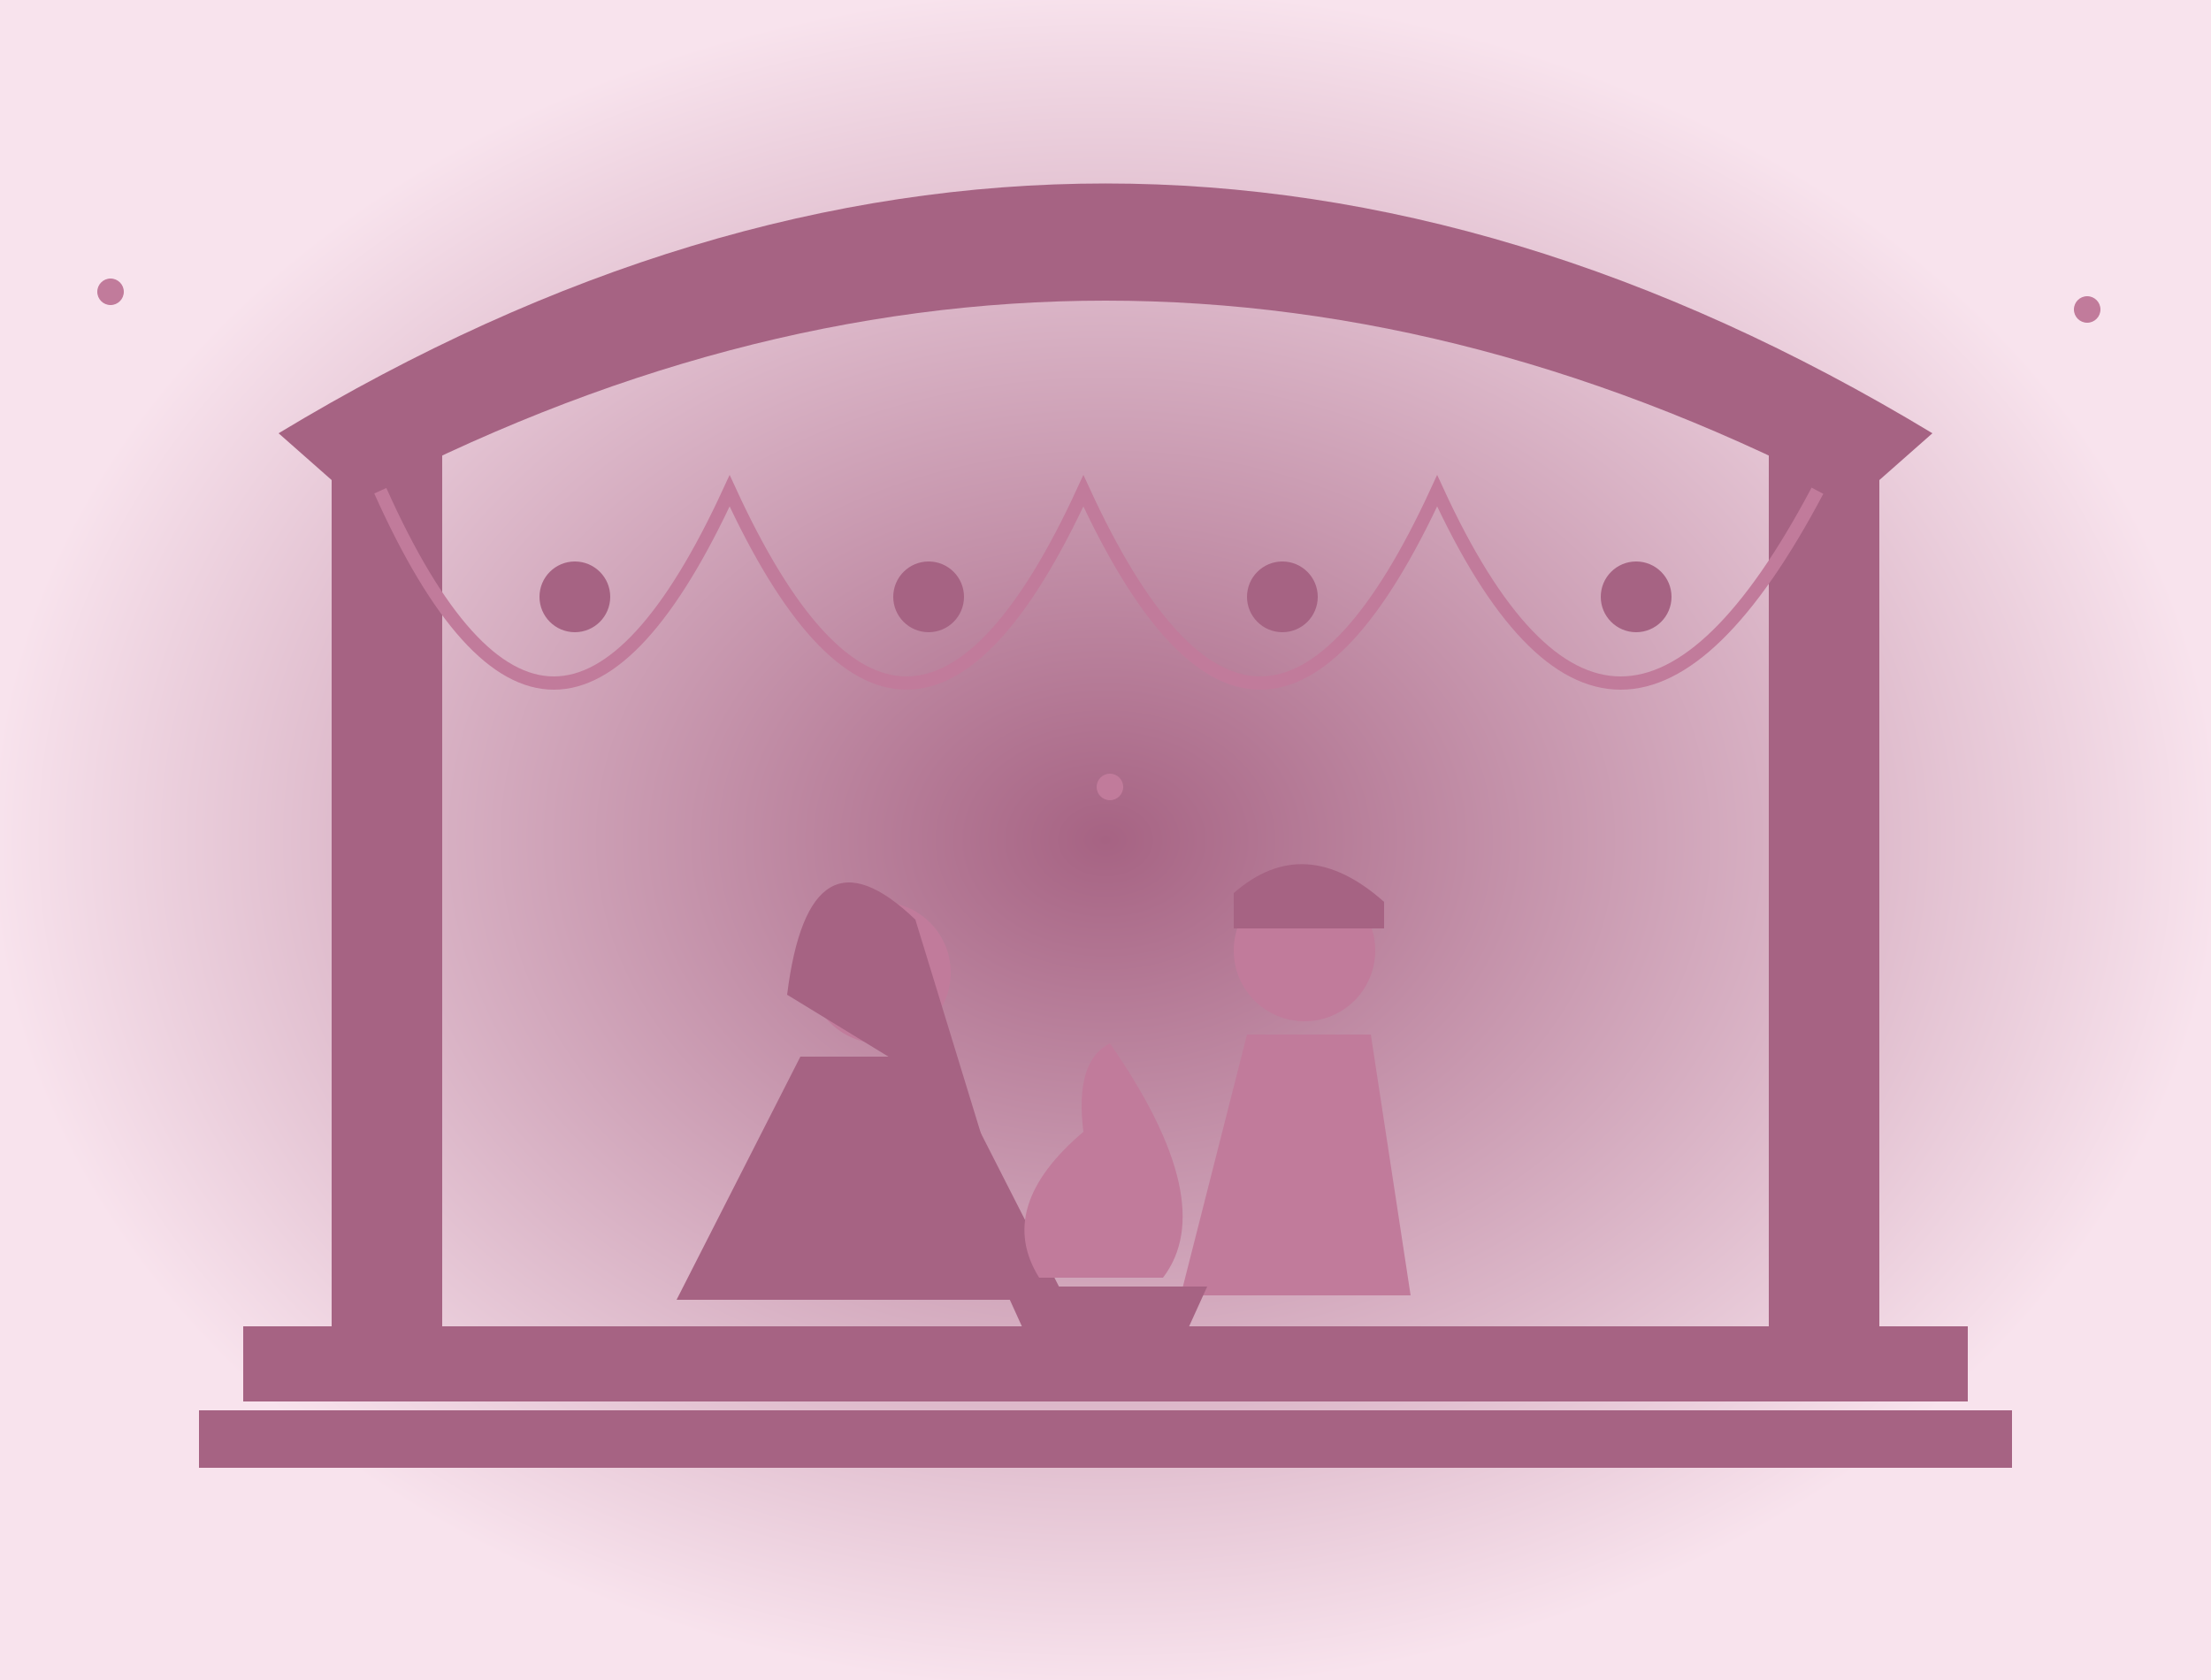
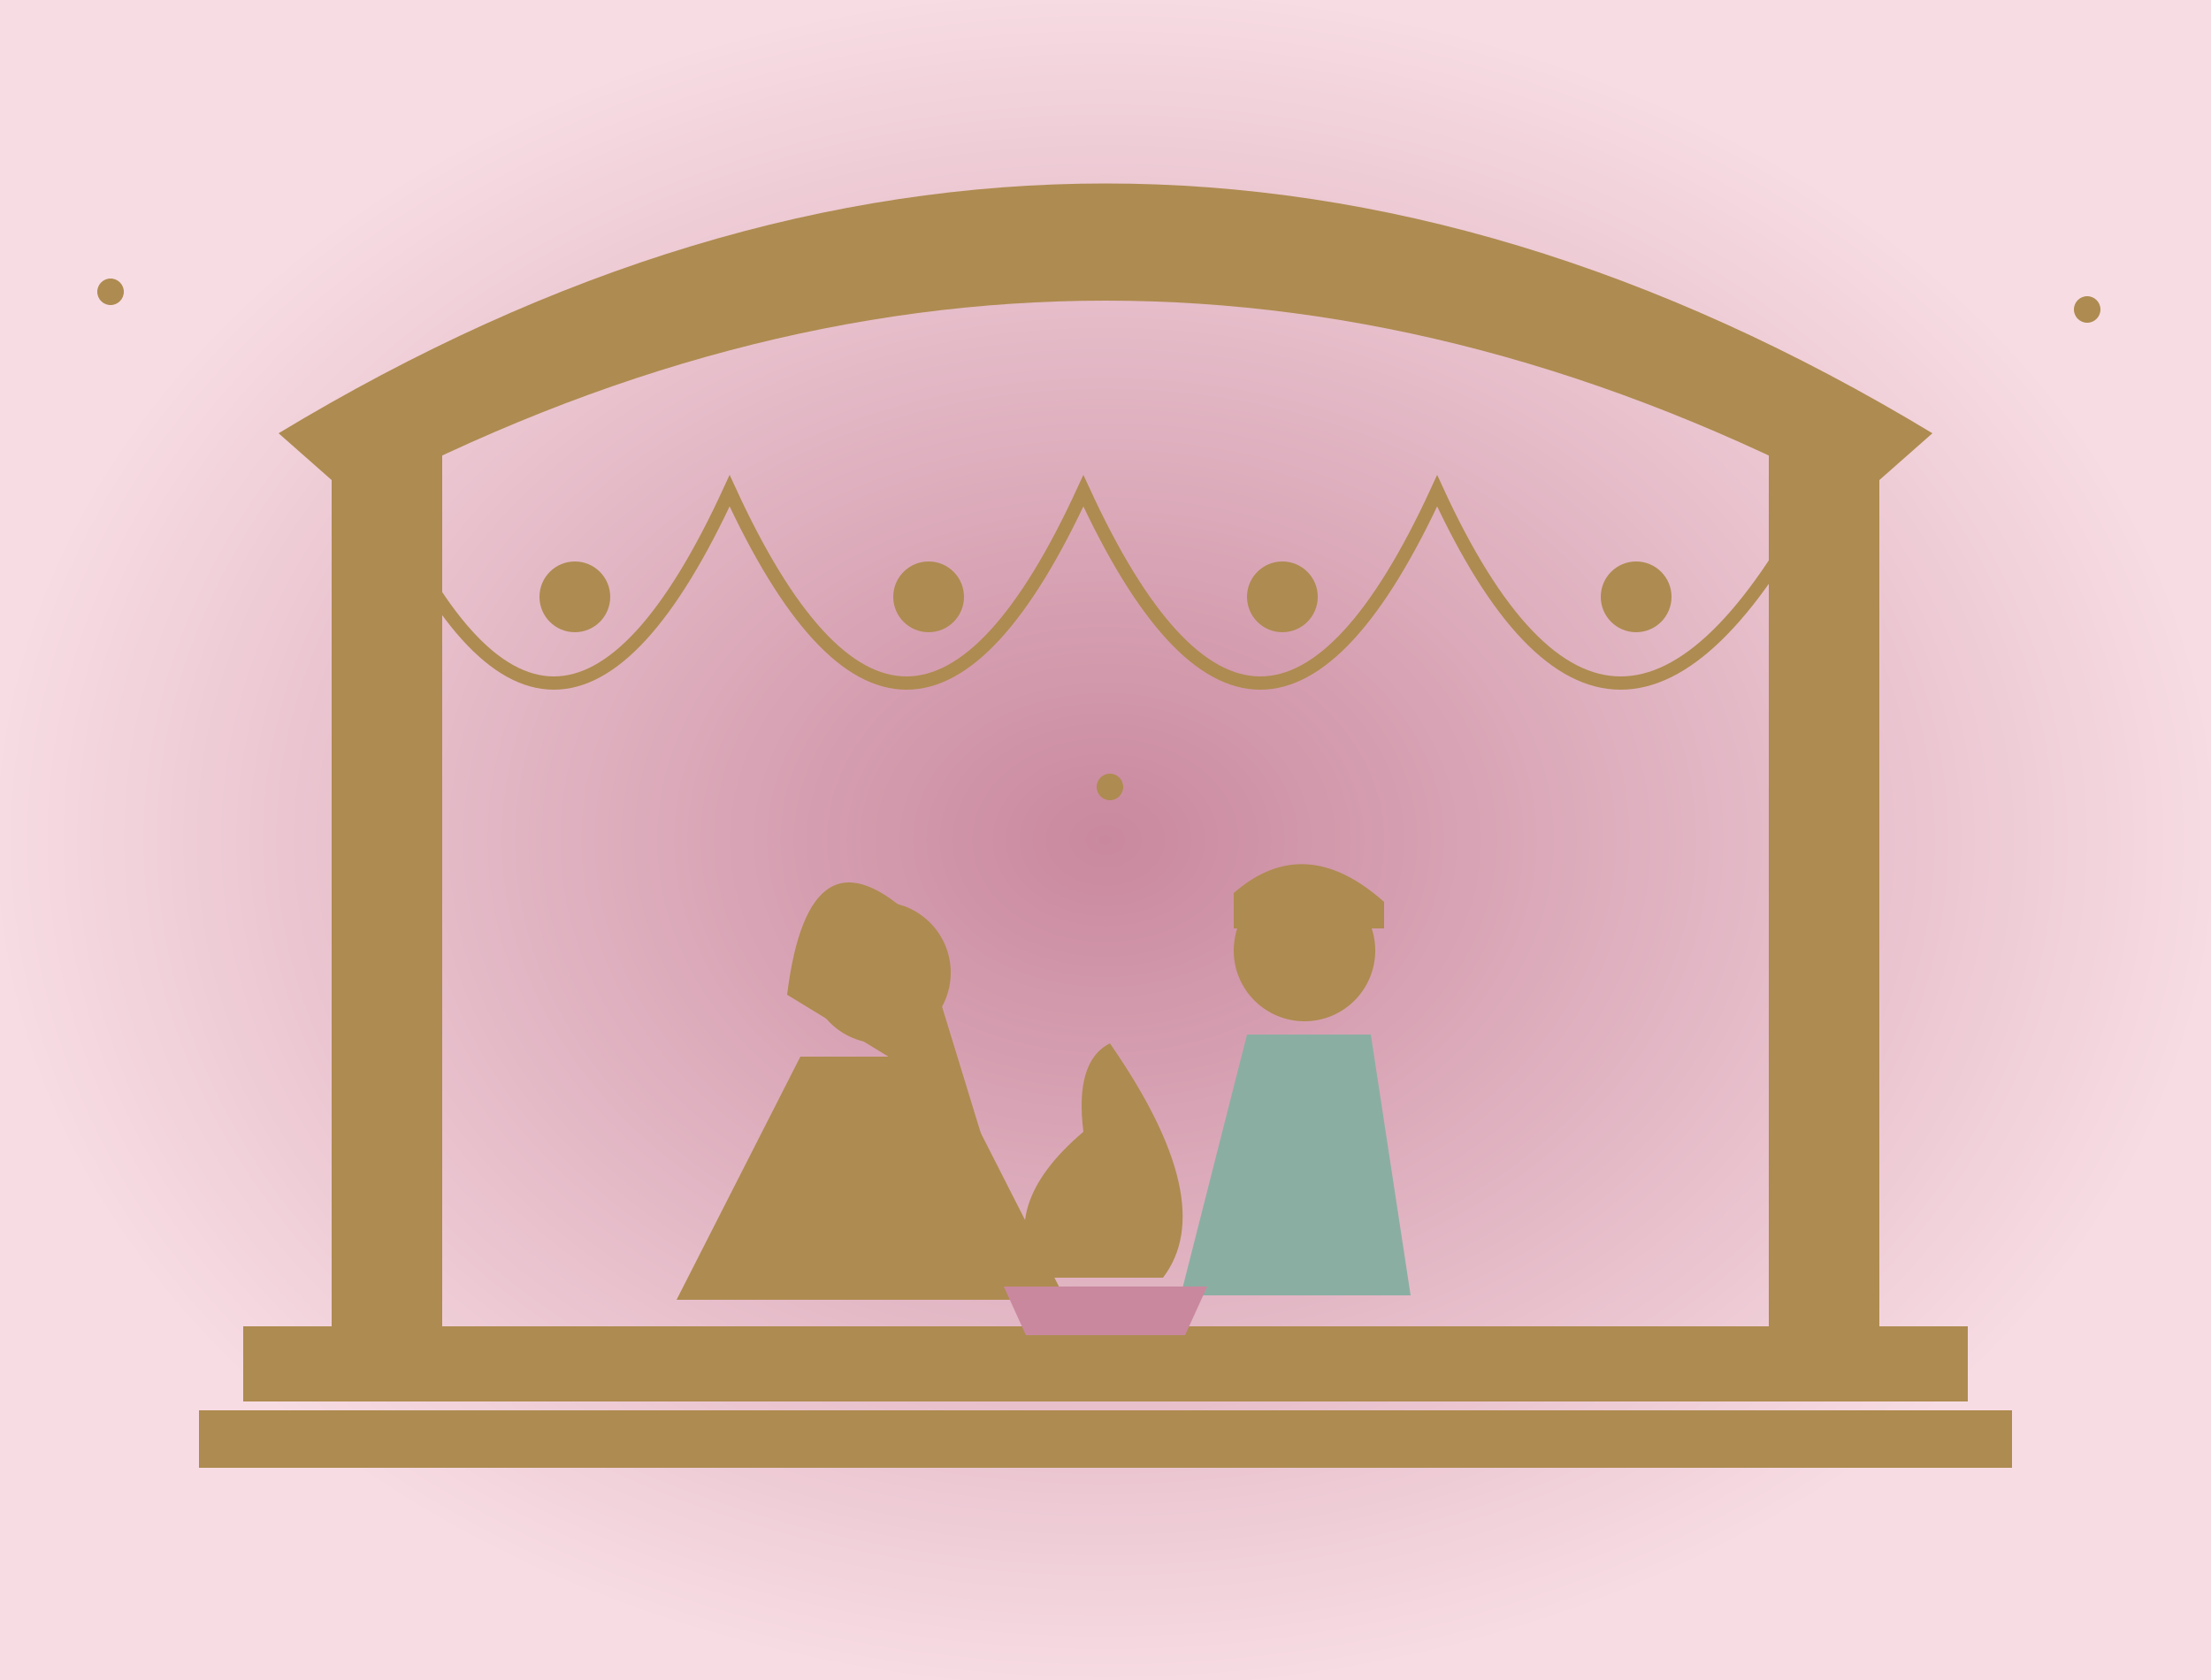
<svg xmlns="http://www.w3.org/2000/svg" viewBox="0 0 500 380">
  <defs>
    <radialGradient id="b">
-       <stop stop-color="#a66383" />
-       <stop offset="1" stop-color="#f8e3ed" />
+       <stop stop-color="#c9889e" />
+       <stop offset="1" stop-color="#f7dce3" />
    </radialGradient>
  </defs>
  <rect width="500" height="380" fill="url(#b)" />
-   <g fill="#a66383">
+   <g fill="#ae8b50">
    <path d="M75 300V103H100V300ZM400 300V103H425V300ZM63 98Q250-15 437 98L420 113Q250 23 80 113Z" />
    <rect x="55" y="300" width="390" height="17" />
    <rect x="45" y="319" width="410" height="13" />
  </g>
-   <g fill="none" stroke="#c17b9b" stroke-width="3">
+   <g fill="none" stroke="#ae8b50" stroke-width="3">
    <path d="M86 111Q125 198 165 111Q205 198 245 111Q285 198 325 111Q365 198 411 111" />
  </g>
-   <g fill="#a66383">
+   <g fill="#ae8b50">
    <circle cx="130" cy="135" r="8" />
    <circle cx="210" cy="135" r="8" />
    <circle cx="290" cy="135" r="8" />
    <circle cx="370" cy="135" r="8" />
  </g>
-   <g fill="#c17b9b">
+   <g fill="#ae8b50">
    <circle cx="199" cy="220" r="16" />
    <circle cx="295" cy="215" r="16" />
-     <path d="M181 239L153 294H241L213 239Z" fill="#a66383" />
-     <path d="M282 234L267 293H319L310 234Z" fill="#c17b9b" />
-     <path d="M178 225Q183 185 207 208L226 270L214 247Z" fill="#a66383" />
-     <path d="M279 202Q295 188 313 204V210H279Z" fill="#a66383" />
+     <path d="M181 239L153 294H241L213 239Z" fill="#ae8b50" />
+     <path d="M282 234L267 293H319L310 234Z" fill="#8baea3" />
+     <path d="M178 225Q183 185 207 208L226 270L214 247Z" fill="#ae8b50" />
+     <path d="M279 202Q295 188 313 204V210H279Z" fill="#ae8b50" />
  </g>
-   <path d="M235 289Q225 273 245 256Q243 240 251 236Q276 272 263 289Z" fill="#c17b9b" />
-   <path d="M227 291H273L268 302H232Z" fill="#a66383" />
-   <g fill="#c17b9b">
+   <path d="M235 289Q225 273 245 256Q243 240 251 236Q276 272 263 289Z" fill="#ae8b50" />
+   <path d="M227 291H273L268 302H232Z" fill="#c9889e" />
+   <g fill="#ae8b50">
    <circle cx="25" cy="66" r="3" />
    <circle cx="472" cy="70" r="3" />
    <circle cx="251" cy="178" r="3" />
  </g>
</svg>
